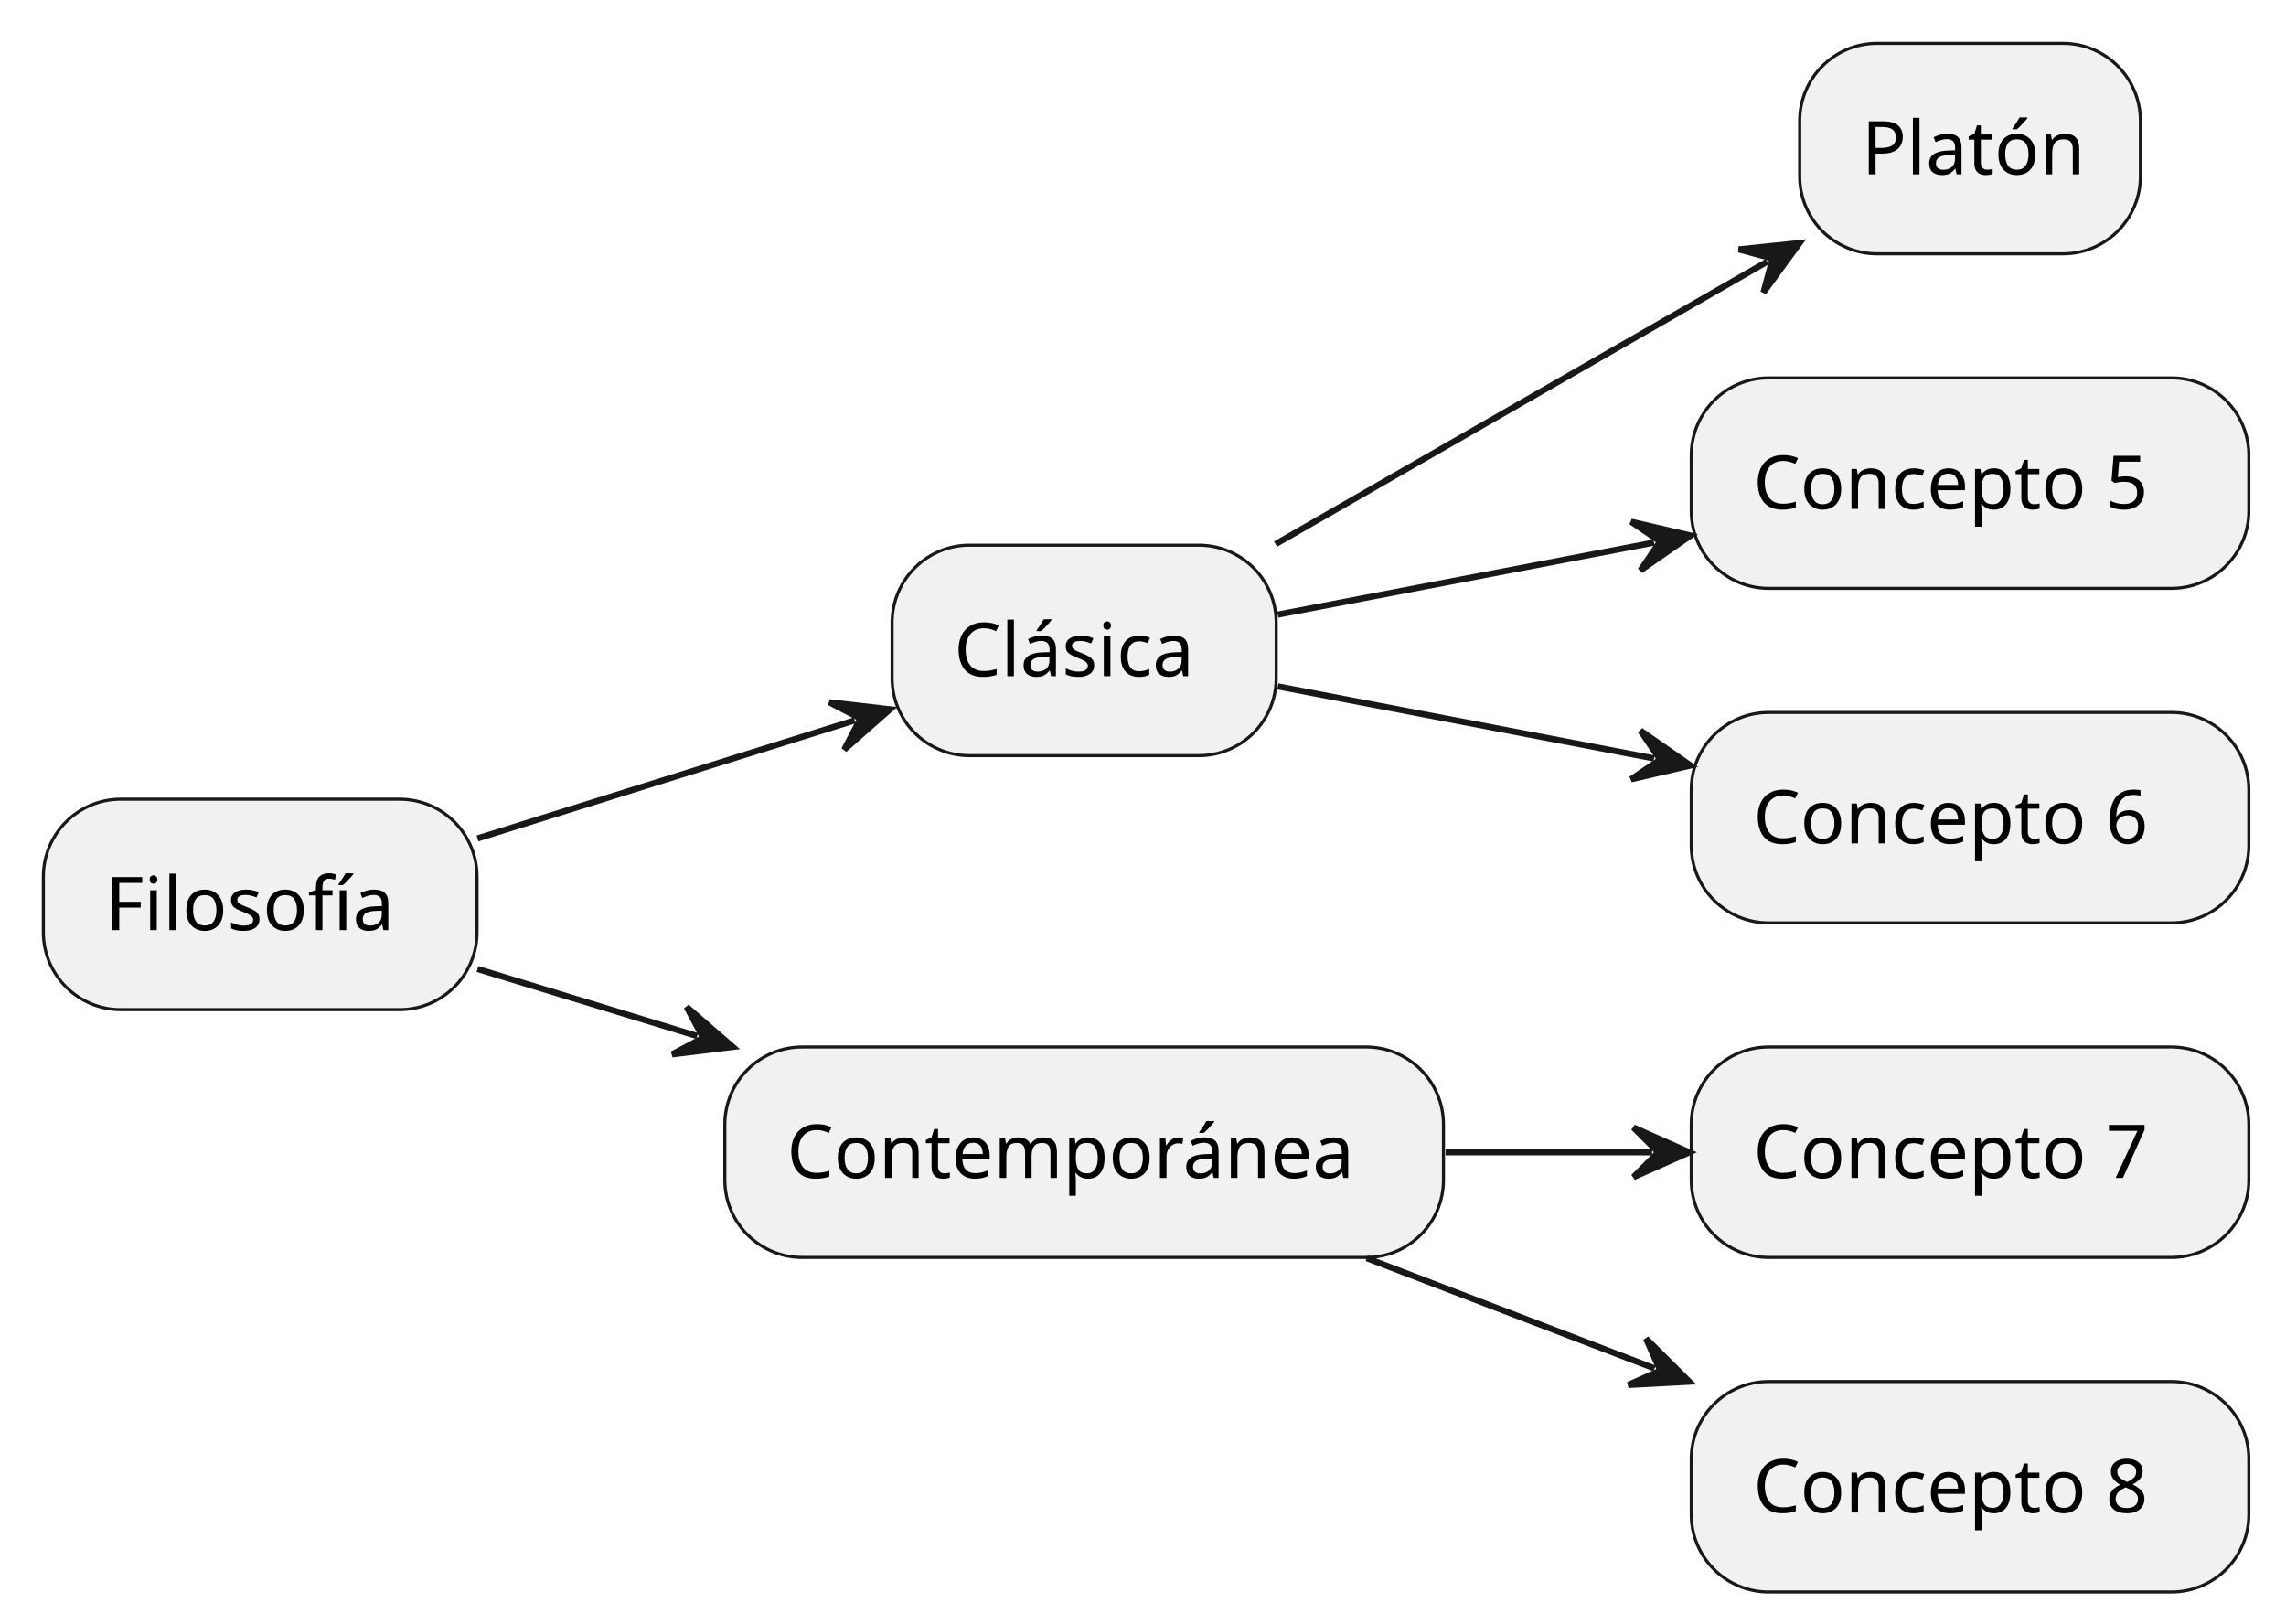
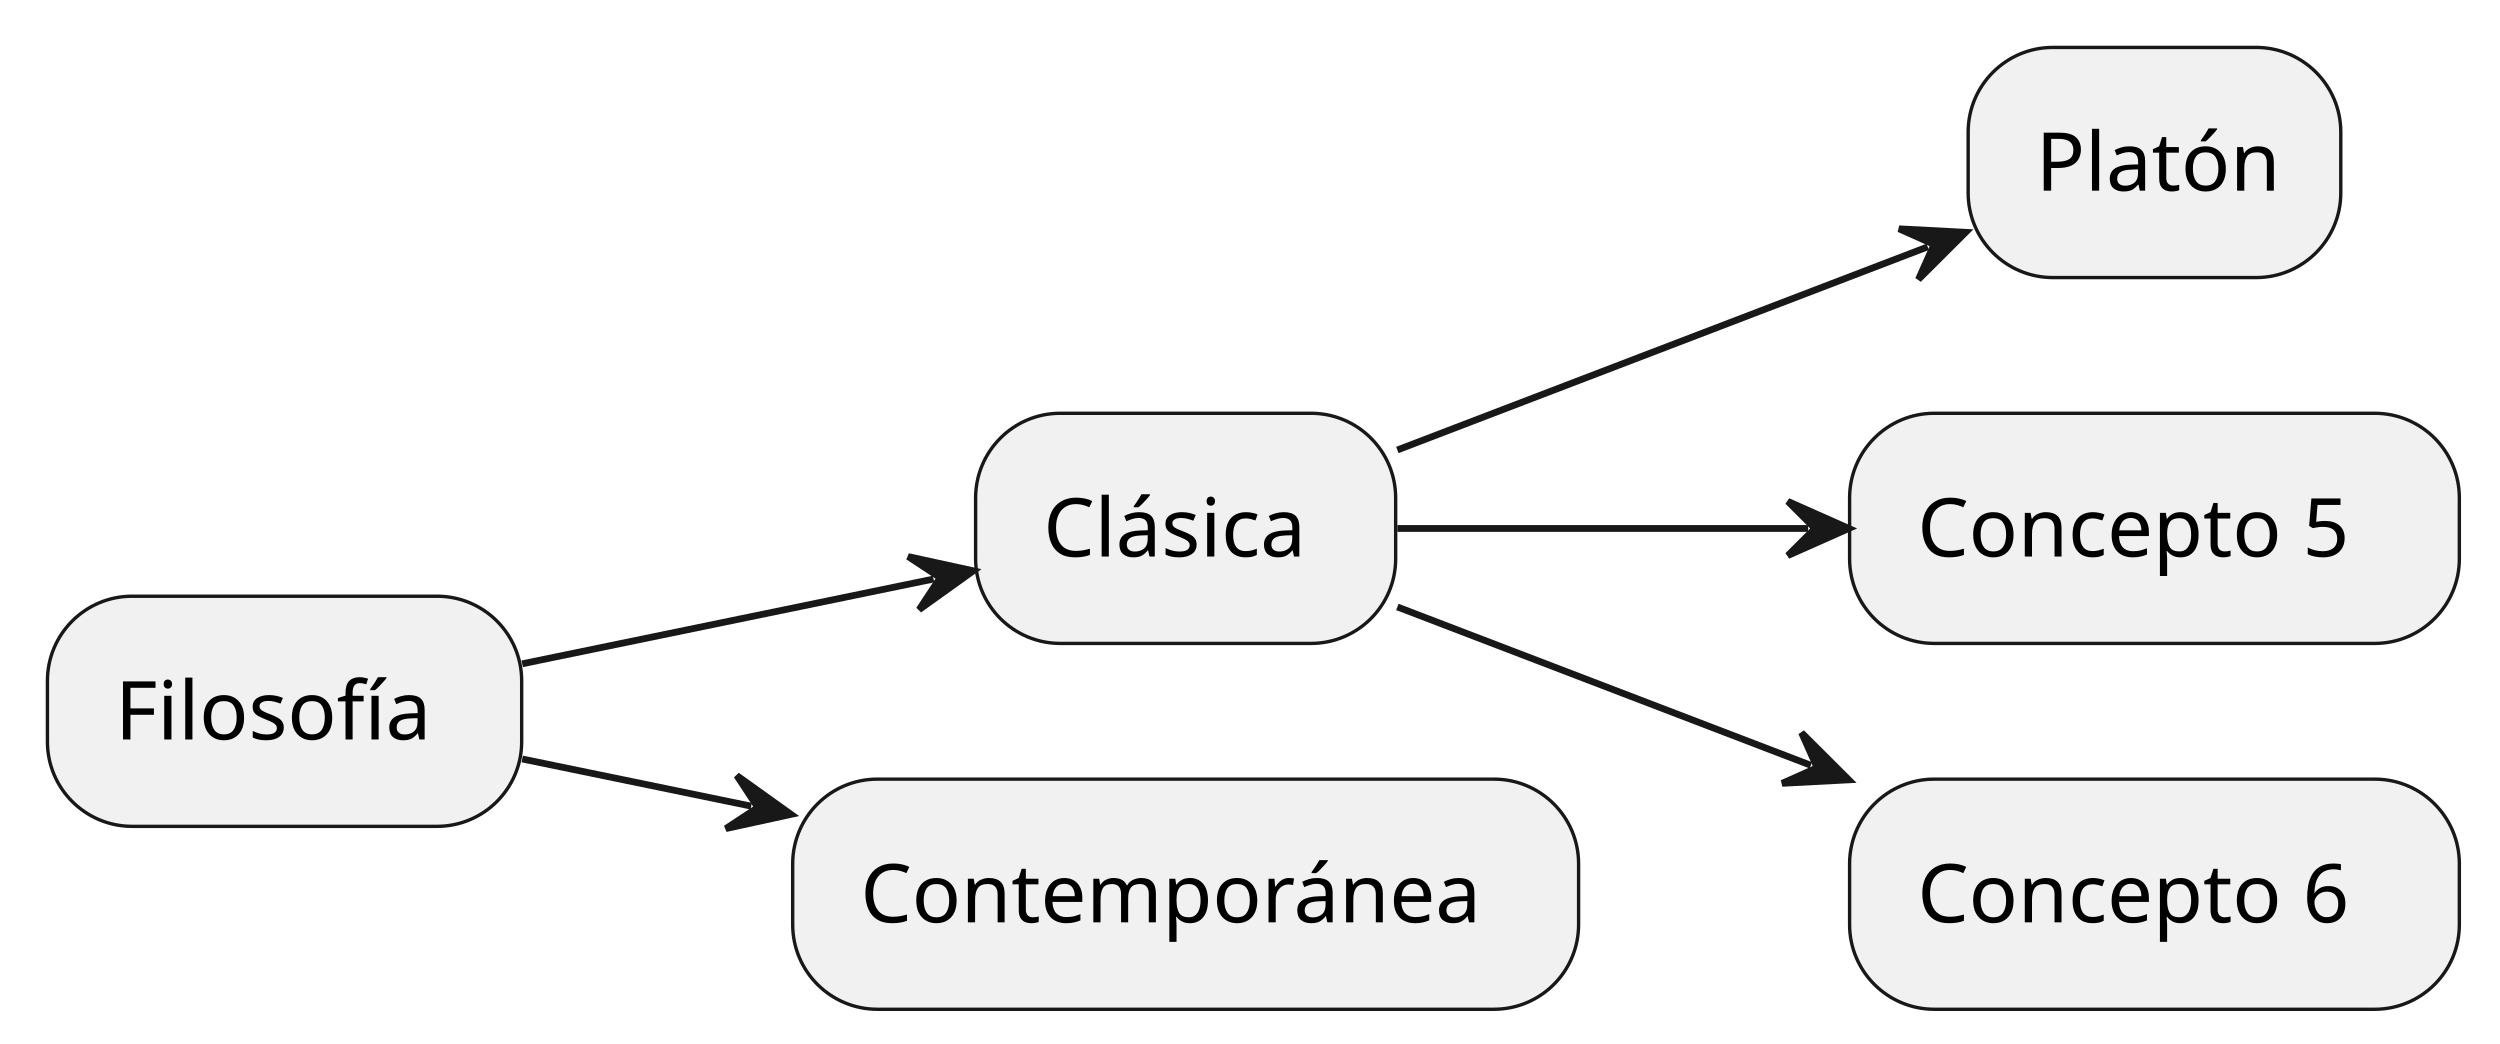
- <svg xmlns="http://www.w3.org/2000/svg" contentStyleType="text/css" height="262px" preserveAspectRatio="none" style="width:369px;height:262px;background:#FFFFFF;" version="1.1" viewBox="0 0 369 262" width="369px" zoomAndPan="magnify">
+ <svg xmlns="http://www.w3.org/2000/svg" contentStyleType="text/css" height="154px" preserveAspectRatio="none" style="width:369px;height:154px;background:#FFFFFF;" version="1.1" viewBox="0 0 369 154" width="369px" zoomAndPan="magnify">
  <defs />
  <g>
-     <rect fill="#F1F1F1" height="33.969" rx="12.5" ry="12.5" style="stroke:#181818;stroke-width:0.5;" width="70" x="7" y="129" />
-     <text fill="#000000" font-family="sans-serif" font-size="12" lengthAdjust="spacing" textLength="50" x="17" y="150.139">Filosofía</text>
-     <rect fill="#F1F1F1" height="33.969" rx="12.5" ry="12.5" style="stroke:#181818;stroke-width:0.5;" width="62" x="144" y="88" />
-     <text fill="#000000" font-family="sans-serif" font-size="12" lengthAdjust="spacing" textLength="42" x="154" y="109.139">Clásica</text>
-     <rect fill="#F1F1F1" height="33.969" rx="12.5" ry="12.5" style="stroke:#181818;stroke-width:0.5;" width="116" x="117" y="169" />
-     <text fill="#000000" font-family="sans-serif" font-size="12" lengthAdjust="spacing" textLength="96" x="127" y="190.139">Contemporánea</text>
+     <rect fill="#F1F1F1" height="33.969" rx="12.5" ry="12.5" style="stroke:#181818;stroke-width:0.5;" width="70" x="7" y="88" />
+     <text fill="#000000" font-family="sans-serif" font-size="12" lengthAdjust="spacing" textLength="50" x="17" y="109.139">Filosofía</text>
+     <rect fill="#F1F1F1" height="33.969" rx="12.5" ry="12.5" style="stroke:#181818;stroke-width:0.5;" width="62" x="144" y="61" />
+     <text fill="#000000" font-family="sans-serif" font-size="12" lengthAdjust="spacing" textLength="42" x="154" y="82.139">Clásica</text>
+     <rect fill="#F1F1F1" height="33.969" rx="12.5" ry="12.5" style="stroke:#181818;stroke-width:0.5;" width="116" x="117" y="115" />
+     <text fill="#000000" font-family="sans-serif" font-size="12" lengthAdjust="spacing" textLength="96" x="127" y="136.139">Contemporánea</text>
    <rect fill="#F1F1F1" height="33.969" rx="12.5" ry="12.5" style="stroke:#181818;stroke-width:0.5;" width="55" x="290.5" y="7" />
    <text fill="#000000" font-family="sans-serif" font-size="12" lengthAdjust="spacing" textLength="35" x="300.5" y="28.139">Platón</text>
    <rect fill="#F1F1F1" height="33.969" rx="12.5" ry="12.5" style="stroke:#181818;stroke-width:0.5;" width="90" x="273" y="61" />
    <text fill="#000000" font-family="sans-serif" font-size="12" lengthAdjust="spacing" textLength="70" x="283" y="82.139">Concepto 5</text>
    <rect fill="#F1F1F1" height="33.969" rx="12.5" ry="12.5" style="stroke:#181818;stroke-width:0.5;" width="90" x="273" y="115" />
    <text fill="#000000" font-family="sans-serif" font-size="12" lengthAdjust="spacing" textLength="70" x="283" y="136.139">Concepto 6</text>
-     <rect fill="#F1F1F1" height="33.969" rx="12.5" ry="12.5" style="stroke:#181818;stroke-width:0.5;" width="90" x="273" y="169" />
-     <text fill="#000000" font-family="sans-serif" font-size="12" lengthAdjust="spacing" textLength="70" x="283" y="190.139">Concepto 7</text>
-     <rect fill="#F1F1F1" height="33.969" rx="12.5" ry="12.5" style="stroke:#181818;stroke-width:0.5;" width="90" x="273" y="223" />
-     <text fill="#000000" font-family="sans-serif" font-size="12" lengthAdjust="spacing" textLength="70" x="283" y="244.139">Concepto 8</text>
    <g id="link_Filosofía_Clásica">
-       <path d="M77.077,135.335 C97.697,128.881 118.037,122.515 137.942,116.285 " fill="none" id="Filosofía-to-Clásica" style="stroke:#181818;stroke-width:1.0;" />
-       <polygon fill="#181818" points="143.668,114.493,133.884,113.364,138.896,115.987,136.274,120.999,143.668,114.493" style="stroke:#181818;stroke-width:1.0;" />
+       <path d="M77.077,97.977 C97.697,93.727 117.886,89.566 137.792,85.463 " fill="none" id="Filosofía-to-Clásica" style="stroke:#181818;stroke-width:1.0;" />
+       <polygon fill="#181818" points="143.668,84.252,134.046,82.151,138.771,85.261,135.661,89.986,143.668,84.252" style="stroke:#181818;stroke-width:1.0;" />
    </g>
    <g id="link_Filosofía_Contemporánea">
-       <path d="M77.077,156.405 C89.661,160.248 98.535,162.957 112.538,167.233 " fill="none" id="Filosofía-to-Contemporánea" style="stroke:#181818;stroke-width:1.0;" />
-       <polygon fill="#181818" points="118.277,168.985,110.837,162.531,113.495,167.525,108.501,170.183,118.277,168.985" style="stroke:#181818;stroke-width:1.0;" />
+       <path d="M77.077,112.023 C89.206,114.523 97.344,116.201 110.879,118.99 " fill="none" id="Filosofía-to-Contemporánea" style="stroke:#181818;stroke-width:1.0;" />
+       <polygon fill="#181818" points="116.756,120.202,108.749,114.467,111.859,119.192,107.134,122.302,116.756,120.202" style="stroke:#181818;stroke-width:1.0;" />
    </g>
    <g id="link_Clásica_Platón">
-       <path d="M205.902,87.822 C230.962,73.426 261.201,56.055 285.266,42.23 " fill="none" id="Clásica-to-Platón" style="stroke:#181818;stroke-width:1.0;" />
-       <polygon fill="#181818" points="290.469,39.241,280.673,40.256,286.134,41.732,284.658,47.193,290.469,39.241" style="stroke:#181818;stroke-width:1.0;" />
+       <path d="M206.248,66.416 C231.171,56.871 260.584,45.606 284.531,36.435 " fill="none" id="Clásica-to-Platón" style="stroke:#181818;stroke-width:1.0;" />
+       <polygon fill="#181818" points="290.134,34.289,280.299,33.772,285.465,36.077,283.16,41.243,290.134,34.289" style="stroke:#181818;stroke-width:1.0;" />
    </g>
    <g id="link_Clásica_Concepto 5">
-       <path d="M206.248,99.208 C225.669,95.489 245.324,91.725 266.989,87.576 " fill="none" id="Clásica-to-Concepto 5" style="stroke:#181818;stroke-width:1.0;" />
-       <polygon fill="#181818" points="272.882,86.448,263.29,84.212,267.971,87.388,264.795,92.069,272.882,86.448" style="stroke:#181818;stroke-width:1.0;" />
+       <path d="M206.248,78 C225.669,78 245.217,78 266.882,78 " fill="none" id="Clásica-to-Concepto 5" style="stroke:#181818;stroke-width:1.0;" />
+       <polygon fill="#181818" points="272.882,78,263.882,74,267.882,78,263.882,82,272.882,78" style="stroke:#181818;stroke-width:1.0;" />
    </g>
    <g id="link_Clásica_Concepto 6">
-       <path d="M206.248,110.792 C225.669,114.511 245.324,118.275 266.989,122.424 " fill="none" id="Clásica-to-Concepto 6" style="stroke:#181818;stroke-width:1.0;" />
-       <polygon fill="#181818" points="272.882,123.552,264.795,117.931,267.971,122.612,263.29,125.788,272.882,123.552" style="stroke:#181818;stroke-width:1.0;" />
-     </g>
-     <g id="link_Contemporánea_Concepto 7">
-       <path d="M233.35,186 C246.464,186 254.207,186 266.677,186 " fill="none" id="Contemporánea-to-Concepto 7" style="stroke:#181818;stroke-width:1.0;" />
-       <polygon fill="#181818" points="272.677,186,263.677,182,267.677,186,263.677,190,272.677,186" style="stroke:#181818;stroke-width:1.0;" />
-     </g>
-     <g id="link_Contemporánea_Concepto 8">
-       <path d="M220.613,203.086 C237.234,209.451 250.48,214.524 267.074,220.879 " fill="none" id="Contemporánea-to-Concepto 8" style="stroke:#181818;stroke-width:1.0;" />
-       <polygon fill="#181818" points="272.677,223.025,265.703,216.071,268.008,221.237,262.842,223.542,272.677,223.025" style="stroke:#181818;stroke-width:1.0;" />
+       <path d="M206.248,89.584 C225.669,97.022 245.614,104.661 267.279,112.958 " fill="none" id="Clásica-to-Concepto 6" style="stroke:#181818;stroke-width:1.0;" />
+       <polygon fill="#181818" points="272.882,115.104,265.908,108.15,268.213,113.316,263.047,115.621,272.882,115.104" style="stroke:#181818;stroke-width:1.0;" />
    </g>
  </g>
</svg>
